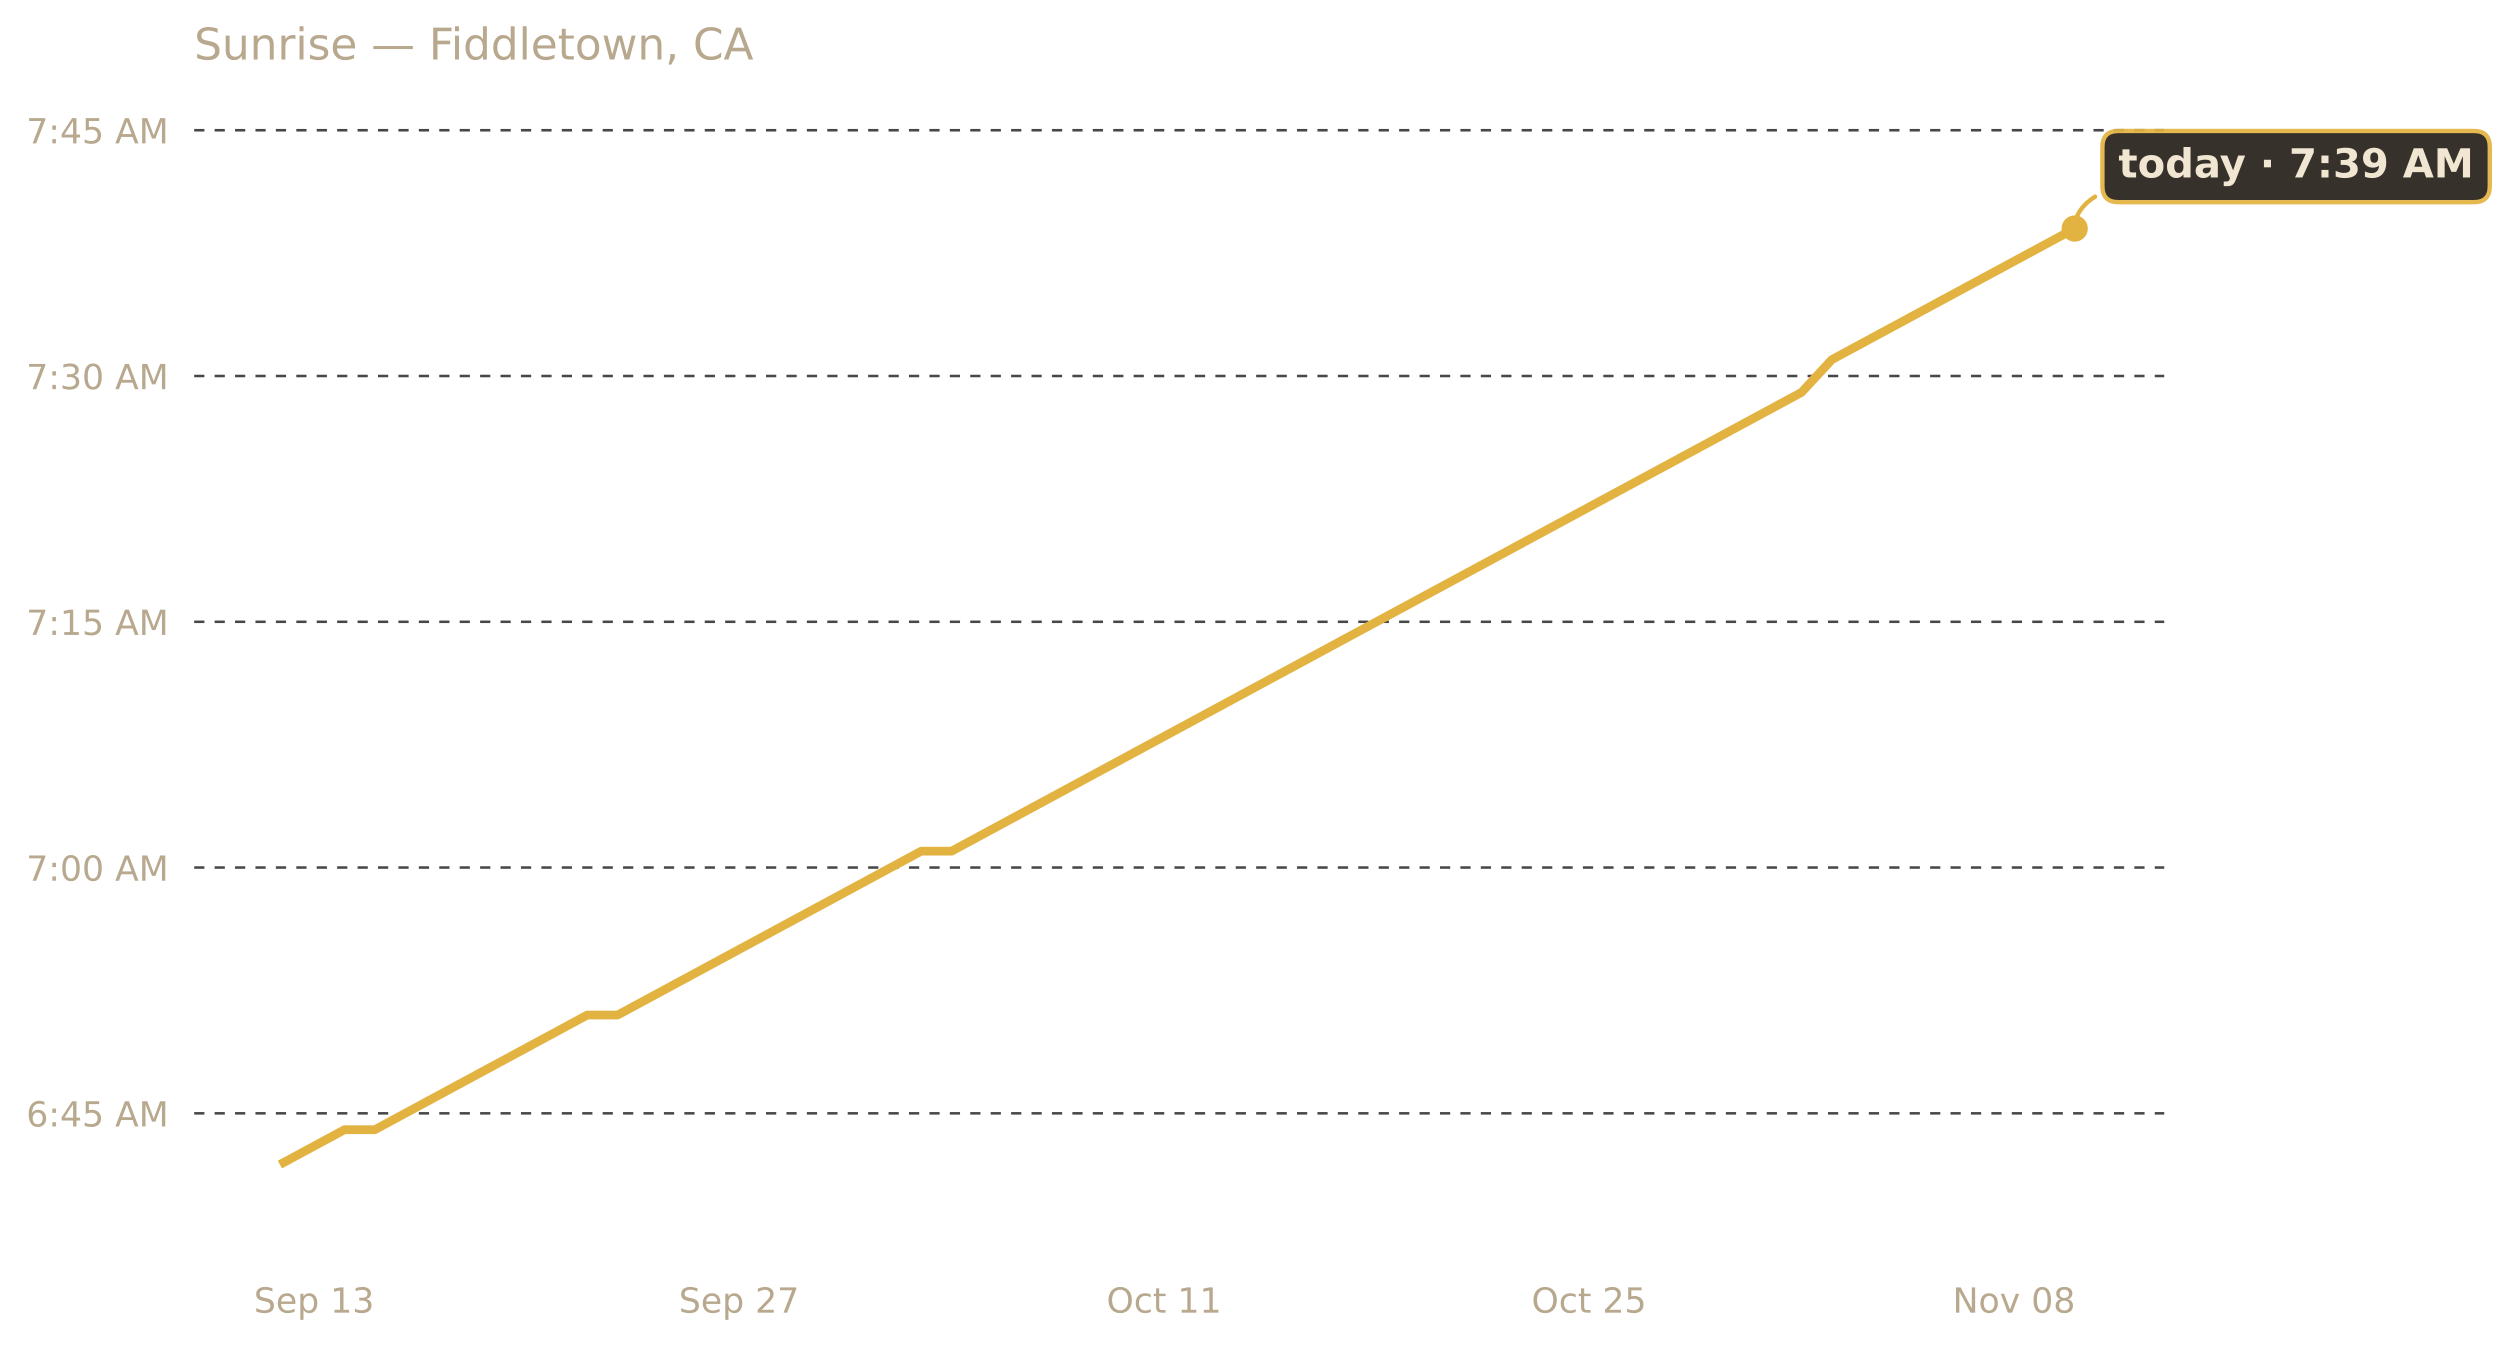
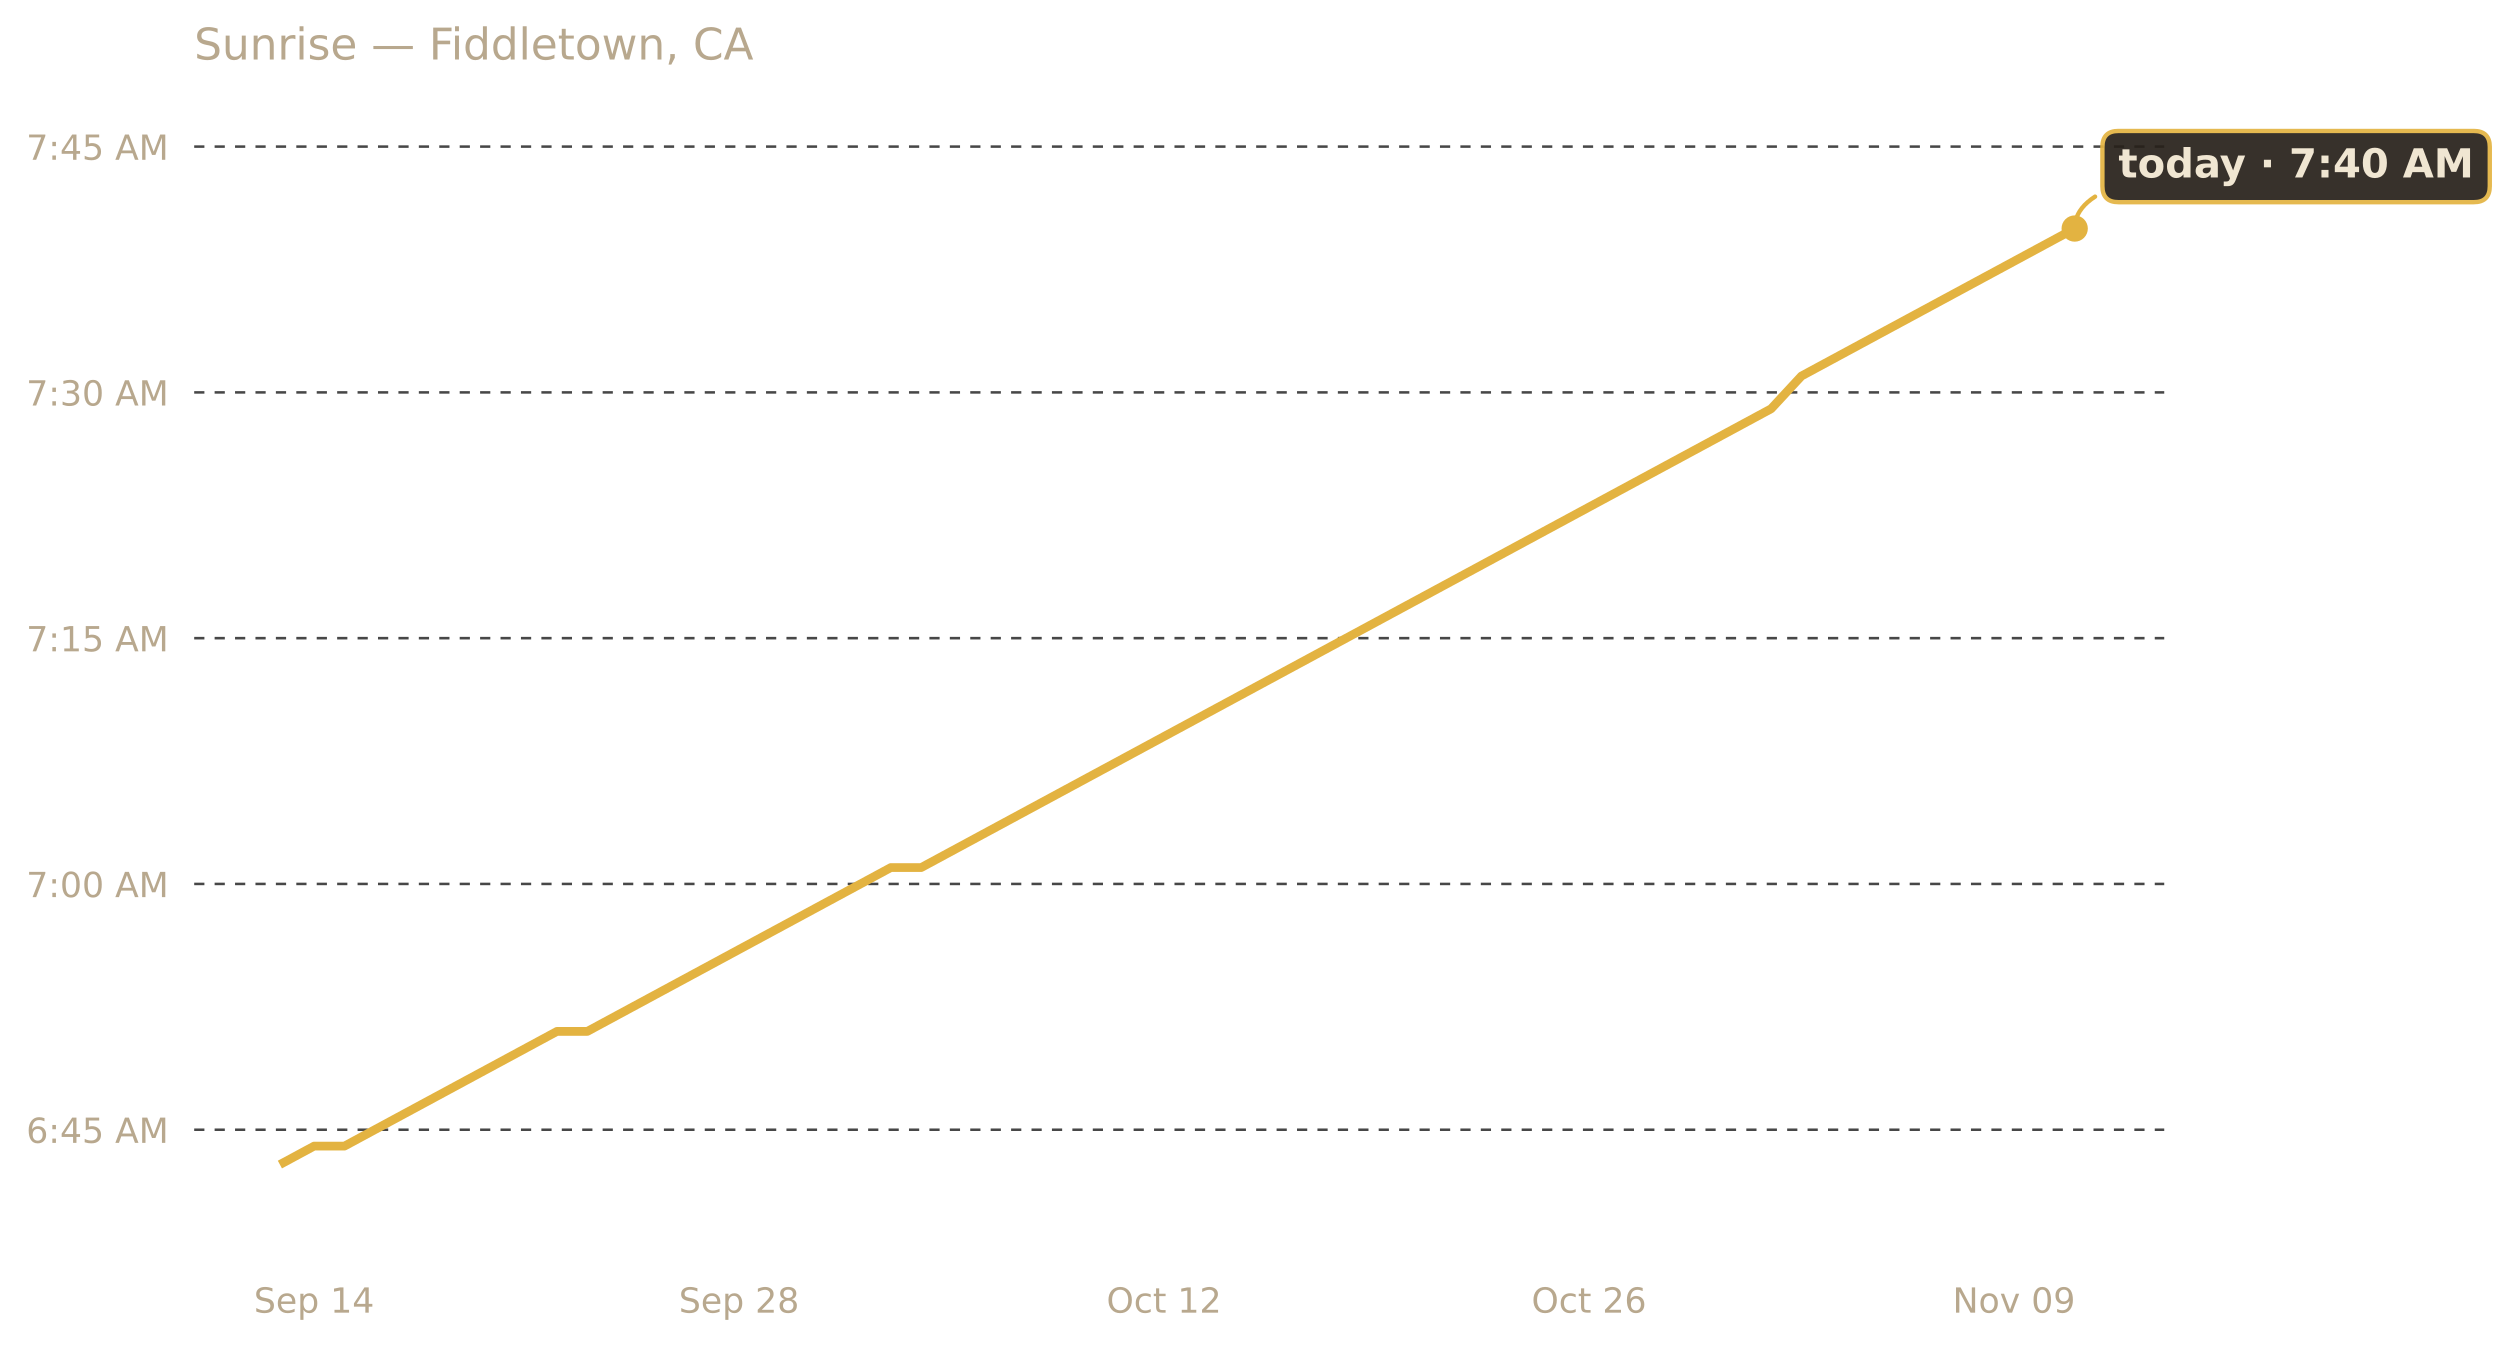
<svg xmlns="http://www.w3.org/2000/svg" xmlns:xlink="http://www.w3.org/1999/xlink" width="685.516pt" height="369.112pt" viewBox="0 0 685.516 369.112" version="1.1">
  <defs>
    <style type="text/css">*{stroke-linejoin: round; stroke-linecap: butt}</style>
  </defs>
  <g id="figure_1">
    <g id="patch_1">
      <path d="M 0 369.112  L 685.516 369.112  L 685.516 0  L 0 0  L 0 369.112  z " style="fill: none; opacity: 0" />
    </g>
    <g id="axes_1">
      <g id="patch_2">
        <path d="M 53.248 345.718  L 593.447 345.718  L 593.447 30.318  L 53.248 30.318  L 53.248 345.718  z " style="fill: none" />
      </g>
      <g id="matplotlib.axis_1">
        <g id="xtick_1">
          <g id="text_1">
            <g style="fill: #b8a88e" transform="translate(69.6183 359.9366) scale(0.095 -0.095)">
              <defs>
                <path id="DejaVuSans-53" d="M 3425 4513  L 3425 3897  Q 3066 4069 2747 4153  Q 2428 4238 2131 4238  Q 1616 4238 1336 4038  Q 1056 3838 1056 3469  Q 1056 3159 1242 3001  Q 1428 2844 1947 2747  L 2328 2669  Q 3034 2534 3370 2195  Q 3706 1856 3706 1288  Q 3706 609 3251 259  Q 2797 -91 1919 -91  Q 1588 -91 1214 -16  Q 841 59 441 206  L 441 856  Q 825 641 1194 531  Q 1563 422 1919 422  Q 2459 422 2753 634  Q 3047 847 3047 1241  Q 3047 1584 2836 1778  Q 2625 1972 2144 2069  L 1759 2144  Q 1053 2284 737 2584  Q 422 2884 422 3419  Q 422 4038 858 4394  Q 1294 4750 2059 4750  Q 2388 4750 2728 4690  Q 3069 4631 3425 4513  z " transform="scale(0.015625)" />
                <path id="DejaVuSans-65" d="M 3597 1894  L 3597 1613  L 953 1613  Q 991 1019 1311 708  Q 1631 397 2203 397  Q 2534 397 2845 478  Q 3156 559 3463 722  L 3463 178  Q 3153 47 2828 -22  Q 2503 -91 2169 -91  Q 1331 -91 842 396  Q 353 884 353 1716  Q 353 2575 817 3079  Q 1281 3584 2069 3584  Q 2775 3584 3186 3129  Q 3597 2675 3597 1894  z M 3022 2063  Q 3016 2534 2758 2815  Q 2500 3097 2075 3097  Q 1594 3097 1305 2825  Q 1016 2553 972 2059  L 3022 2063  z " transform="scale(0.015625)" />
                <path id="DejaVuSans-70" d="M 1159 525  L 1159 -1331  L 581 -1331  L 581 3500  L 1159 3500  L 1159 2969  Q 1341 3281 1617 3432  Q 1894 3584 2278 3584  Q 2916 3584 3314 3078  Q 3713 2572 3713 1747  Q 3713 922 3314 415  Q 2916 -91 2278 -91  Q 1894 -91 1617 61  Q 1341 213 1159 525  z M 3116 1747  Q 3116 2381 2855 2742  Q 2594 3103 2138 3103  Q 1681 3103 1420 2742  Q 1159 2381 1159 1747  Q 1159 1113 1420 752  Q 1681 391 2138 391  Q 2594 391 2855 752  Q 3116 1113 3116 1747  z " transform="scale(0.015625)" />
                <path id="DejaVuSans-20" transform="scale(0.015625)" />
                <path id="DejaVuSans-31" d="M 794 531  L 1825 531  L 1825 4091  L 703 3866  L 703 4441  L 1819 4666  L 2450 4666  L 2450 531  L 3481 531  L 3481 0  L 794 0  L 794 531  z " transform="scale(0.015625)" />
-                 <path id="DejaVuSans-33" d="M 2597 2516  Q 3050 2419 3304 2112  Q 3559 1806 3559 1356  Q 3559 666 3084 287  Q 2609 -91 1734 -91  Q 1441 -91 1130 -33  Q 819 25 488 141  L 488 750  Q 750 597 1062 519  Q 1375 441 1716 441  Q 2309 441 2620 675  Q 2931 909 2931 1356  Q 2931 1769 2642 2001  Q 2353 2234 1838 2234  L 1294 2234  L 1294 2753  L 1863 2753  Q 2328 2753 2575 2939  Q 2822 3125 2822 3475  Q 2822 3834 2567 4026  Q 2313 4219 1838 4219  Q 1578 4219 1281 4162  Q 984 4106 628 3988  L 628 4550  Q 988 4650 1302 4700  Q 1616 4750 1894 4750  Q 2613 4750 3031 4423  Q 3450 4097 3450 3541  Q 3450 3153 3228 2886  Q 3006 2619 2597 2516  z " transform="scale(0.015625)" />
+                 <path id="DejaVuSans-34" d="M 2419 4116  L 825 1625  L 2419 1625  L 2419 4116  z M 2253 4666  L 3047 4666  L 3047 1625  L 3713 1625  L 3713 1100  L 3047 1100  L 3047 0  L 2419 0  L 2419 1100  L 313 1100  L 313 1709  L 2253 4666  z " transform="scale(0.015625)" />
              </defs>
              <use xlink:href="#DejaVuSans-53" />
              <use xlink:href="#DejaVuSans-65" x="63.477" />
              <use xlink:href="#DejaVuSans-70" x="125" />
              <use xlink:href="#DejaVuSans-20" x="188.477" />
              <use xlink:href="#DejaVuSans-31" x="220.264" />
-               <use xlink:href="#DejaVuSans-33" x="283.887" />
+               <use xlink:href="#DejaVuSans-34" x="283.887" />
            </g>
          </g>
        </g>
        <g id="xtick_2">
          <g id="text_2">
            <g style="fill: #b8a88e" transform="translate(186.1481 359.9366) scale(0.095 -0.095)">
              <defs>
                <path id="DejaVuSans-32" d="M 1228 531  L 3431 531  L 3431 0  L 469 0  L 469 531  Q 828 903 1448 1529  Q 2069 2156 2228 2338  Q 2531 2678 2651 2914  Q 2772 3150 2772 3378  Q 2772 3750 2511 3984  Q 2250 4219 1831 4219  Q 1534 4219 1204 4116  Q 875 4013 500 3803  L 500 4441  Q 881 4594 1212 4672  Q 1544 4750 1819 4750  Q 2544 4750 2975 4387  Q 3406 4025 3406 3419  Q 3406 3131 3298 2873  Q 3191 2616 2906 2266  Q 2828 2175 2409 1742  Q 1991 1309 1228 531  z " transform="scale(0.015625)" />
-                 <path id="DejaVuSans-37" d="M 525 4666  L 3525 4666  L 3525 4397  L 1831 0  L 1172 0  L 2766 4134  L 525 4134  L 525 4666  z " transform="scale(0.015625)" />
+                 <path id="DejaVuSans-38" d="M 2034 2216  Q 1584 2216 1326 1975  Q 1069 1734 1069 1313  Q 1069 891 1326 650  Q 1584 409 2034 409  Q 2484 409 2743 651  Q 3003 894 3003 1313  Q 3003 1734 2745 1975  Q 2488 2216 2034 2216  z M 1403 2484  Q 997 2584 770 2862  Q 544 3141 544 3541  Q 544 4100 942 4425  Q 1341 4750 2034 4750  Q 2731 4750 3128 4425  Q 3525 4100 3525 3541  Q 3525 3141 3298 2862  Q 3072 2584 2669 2484  Q 3125 2378 3379 2068  Q 3634 1759 3634 1313  Q 3634 634 3220 271  Q 2806 -91 2034 -91  Q 1263 -91 848 271  Q 434 634 434 1313  Q 434 1759 690 2068  Q 947 2378 1403 2484  z M 1172 3481  Q 1172 3119 1398 2916  Q 1625 2713 2034 2713  Q 2441 2713 2670 2916  Q 2900 3119 2900 3481  Q 2900 3844 2670 4047  Q 2441 4250 2034 4250  Q 1625 4250 1398 4047  Q 1172 3844 1172 3481  z " transform="scale(0.015625)" />
              </defs>
              <use xlink:href="#DejaVuSans-53" />
              <use xlink:href="#DejaVuSans-65" x="63.477" />
              <use xlink:href="#DejaVuSans-70" x="125" />
              <use xlink:href="#DejaVuSans-20" x="188.477" />
              <use xlink:href="#DejaVuSans-32" x="220.264" />
-               <use xlink:href="#DejaVuSans-37" x="283.887" />
+               <use xlink:href="#DejaVuSans-38" x="283.887" />
            </g>
          </g>
        </g>
        <g id="xtick_3">
          <g id="text_3">
            <g style="fill: #b8a88e" transform="translate(303.4187 359.9366) scale(0.095 -0.095)">
              <defs>
                <path id="DejaVuSans-4f" d="M 2522 4238  Q 1834 4238 1429 3725  Q 1025 3213 1025 2328  Q 1025 1447 1429 934  Q 1834 422 2522 422  Q 3209 422 3611 934  Q 4013 1447 4013 2328  Q 4013 3213 3611 3725  Q 3209 4238 2522 4238  z M 2522 4750  Q 3503 4750 4090 4092  Q 4678 3434 4678 2328  Q 4678 1225 4090 567  Q 3503 -91 2522 -91  Q 1538 -91 948 565  Q 359 1222 359 2328  Q 359 3434 948 4092  Q 1538 4750 2522 4750  z " transform="scale(0.015625)" />
                <path id="DejaVuSans-63" d="M 3122 3366  L 3122 2828  Q 2878 2963 2633 3030  Q 2388 3097 2138 3097  Q 1578 3097 1268 2742  Q 959 2388 959 1747  Q 959 1106 1268 751  Q 1578 397 2138 397  Q 2388 397 2633 464  Q 2878 531 3122 666  L 3122 134  Q 2881 22 2623 -34  Q 2366 -91 2075 -91  Q 1284 -91 818 406  Q 353 903 353 1747  Q 353 2603 823 3093  Q 1294 3584 2113 3584  Q 2378 3584 2631 3529  Q 2884 3475 3122 3366  z " transform="scale(0.015625)" />
                <path id="DejaVuSans-74" d="M 1172 4494  L 1172 3500  L 2356 3500  L 2356 3053  L 1172 3053  L 1172 1153  Q 1172 725 1289 603  Q 1406 481 1766 481  L 2356 481  L 2356 0  L 1766 0  Q 1100 0 847 248  Q 594 497 594 1153  L 594 3053  L 172 3053  L 172 3500  L 594 3500  L 594 4494  L 1172 4494  z " transform="scale(0.015625)" />
              </defs>
              <use xlink:href="#DejaVuSans-4f" />
              <use xlink:href="#DejaVuSans-63" x="78.711" />
              <use xlink:href="#DejaVuSans-74" x="133.691" />
              <use xlink:href="#DejaVuSans-20" x="172.9" />
              <use xlink:href="#DejaVuSans-31" x="204.688" />
-               <use xlink:href="#DejaVuSans-31" x="268.311" />
+               <use xlink:href="#DejaVuSans-32" x="268.311" />
            </g>
          </g>
        </g>
        <g id="xtick_4">
          <g id="text_4">
            <g style="fill: #b8a88e" transform="translate(419.9486 359.9366) scale(0.095 -0.095)">
              <defs>
-                 <path id="DejaVuSans-35" d="M 691 4666  L 3169 4666  L 3169 4134  L 1269 4134  L 1269 2991  Q 1406 3038 1543 3061  Q 1681 3084 1819 3084  Q 2600 3084 3056 2656  Q 3513 2228 3513 1497  Q 3513 744 3044 326  Q 2575 -91 1722 -91  Q 1428 -91 1123 -41  Q 819 9 494 109  L 494 744  Q 775 591 1075 516  Q 1375 441 1709 441  Q 2250 441 2565 725  Q 2881 1009 2881 1497  Q 2881 1984 2565 2268  Q 2250 2553 1709 2553  Q 1456 2553 1204 2497  Q 953 2441 691 2322  L 691 4666  z " transform="scale(0.015625)" />
+                 <path id="DejaVuSans-36" d="M 2113 2584  Q 1688 2584 1439 2293  Q 1191 2003 1191 1497  Q 1191 994 1439 701  Q 1688 409 2113 409  Q 2538 409 2786 701  Q 3034 994 3034 1497  Q 3034 2003 2786 2293  Q 2538 2584 2113 2584  z M 3366 4563  L 3366 3988  Q 3128 4100 2886 4159  Q 2644 4219 2406 4219  Q 1781 4219 1451 3797  Q 1122 3375 1075 2522  Q 1259 2794 1537 2939  Q 1816 3084 2150 3084  Q 2853 3084 3261 2657  Q 3669 2231 3669 1497  Q 3669 778 3244 343  Q 2819 -91 2113 -91  Q 1303 -91 875 529  Q 447 1150 447 2328  Q 447 3434 972 4092  Q 1497 4750 2381 4750  Q 2619 4750 2861 4703  Q 3103 4656 3366 4563  z " transform="scale(0.015625)" />
              </defs>
              <use xlink:href="#DejaVuSans-4f" />
              <use xlink:href="#DejaVuSans-63" x="78.711" />
              <use xlink:href="#DejaVuSans-74" x="133.691" />
              <use xlink:href="#DejaVuSans-20" x="172.9" />
              <use xlink:href="#DejaVuSans-32" x="204.688" />
-               <use xlink:href="#DejaVuSans-35" x="268.311" />
+               <use xlink:href="#DejaVuSans-36" x="268.311" />
            </g>
          </g>
        </g>
        <g id="xtick_5">
          <g id="text_5">
            <g style="fill: #b8a88e" transform="translate(535.42 359.9366) scale(0.095 -0.095)">
              <defs>
                <path id="DejaVuSans-4e" d="M 628 4666  L 1478 4666  L 3547 763  L 3547 4666  L 4159 4666  L 4159 0  L 3309 0  L 1241 3903  L 1241 0  L 628 0  L 628 4666  z " transform="scale(0.015625)" />
                <path id="DejaVuSans-6f" d="M 1959 3097  Q 1497 3097 1228 2736  Q 959 2375 959 1747  Q 959 1119 1226 758  Q 1494 397 1959 397  Q 2419 397 2687 759  Q 2956 1122 2956 1747  Q 2956 2369 2687 2733  Q 2419 3097 1959 3097  z M 1959 3584  Q 2709 3584 3137 3096  Q 3566 2609 3566 1747  Q 3566 888 3137 398  Q 2709 -91 1959 -91  Q 1206 -91 779 398  Q 353 888 353 1747  Q 353 2609 779 3096  Q 1206 3584 1959 3584  z " transform="scale(0.015625)" />
                <path id="DejaVuSans-76" d="M 191 3500  L 800 3500  L 1894 563  L 2988 3500  L 3597 3500  L 2284 0  L 1503 0  L 191 3500  z " transform="scale(0.015625)" />
                <path id="DejaVuSans-30" d="M 2034 4250  Q 1547 4250 1301 3770  Q 1056 3291 1056 2328  Q 1056 1369 1301 889  Q 1547 409 2034 409  Q 2525 409 2770 889  Q 3016 1369 3016 2328  Q 3016 3291 2770 3770  Q 2525 4250 2034 4250  z M 2034 4750  Q 2819 4750 3233 4129  Q 3647 3509 3647 2328  Q 3647 1150 3233 529  Q 2819 -91 2034 -91  Q 1250 -91 836 529  Q 422 1150 422 2328  Q 422 3509 836 4129  Q 1250 4750 2034 4750  z " transform="scale(0.015625)" />
-                 <path id="DejaVuSans-38" d="M 2034 2216  Q 1584 2216 1326 1975  Q 1069 1734 1069 1313  Q 1069 891 1326 650  Q 1584 409 2034 409  Q 2484 409 2743 651  Q 3003 894 3003 1313  Q 3003 1734 2745 1975  Q 2488 2216 2034 2216  z M 1403 2484  Q 997 2584 770 2862  Q 544 3141 544 3541  Q 544 4100 942 4425  Q 1341 4750 2034 4750  Q 2731 4750 3128 4425  Q 3525 4100 3525 3541  Q 3525 3141 3298 2862  Q 3072 2584 2669 2484  Q 3125 2378 3379 2068  Q 3634 1759 3634 1313  Q 3634 634 3220 271  Q 2806 -91 2034 -91  Q 1263 -91 848 271  Q 434 634 434 1313  Q 434 1759 690 2068  Q 947 2378 1403 2484  z M 1172 3481  Q 1172 3119 1398 2916  Q 1625 2713 2034 2713  Q 2441 2713 2670 2916  Q 2900 3119 2900 3481  Q 2900 3844 2670 4047  Q 2441 4250 2034 4250  Q 1625 4250 1398 4047  Q 1172 3844 1172 3481  z " transform="scale(0.015625)" />
+                 <path id="DejaVuSans-39" d="M 703 97  L 703 672  Q 941 559 1184 500  Q 1428 441 1663 441  Q 2288 441 2617 861  Q 2947 1281 2994 2138  Q 2813 1869 2534 1725  Q 2256 1581 1919 1581  Q 1219 1581 811 2004  Q 403 2428 403 3163  Q 403 3881 828 4315  Q 1253 4750 1959 4750  Q 2769 4750 3195 4129  Q 3622 3509 3622 2328  Q 3622 1225 3098 567  Q 2575 -91 1691 -91  Q 1453 -91 1209 -44  Q 966 3 703 97  z M 1959 2075  Q 2384 2075 2632 2365  Q 2881 2656 2881 3163  Q 2881 3666 2632 3958  Q 2384 4250 1959 4250  Q 1534 4250 1286 3958  Q 1038 3666 1038 3163  Q 1038 2656 1286 2365  Q 1534 2075 1959 2075  z " transform="scale(0.015625)" />
              </defs>
              <use xlink:href="#DejaVuSans-4e" />
              <use xlink:href="#DejaVuSans-6f" x="74.805" />
              <use xlink:href="#DejaVuSans-76" x="135.986" />
              <use xlink:href="#DejaVuSans-20" x="195.166" />
              <use xlink:href="#DejaVuSans-30" x="226.953" />
-               <use xlink:href="#DejaVuSans-38" x="290.576" />
+               <use xlink:href="#DejaVuSans-39" x="290.576" />
            </g>
          </g>
        </g>
      </g>
      <g id="matplotlib.axis_2">
        <g id="ytick_1">
          <g id="line2d_1">
-             <path d="M 53.248 305.282  L 593.447 305.282  " clip-path="url(#p9e1d2647a1)" style="fill: none; stroke-dasharray: 2.8,2.8; stroke-dashoffset: 0; stroke: #474747; stroke-width: 0.7" />
+             <path d="M 53.248 309.775  L 593.447 309.775  " clip-path="url(#pc3a9960ace)" style="fill: none; stroke-dasharray: 2.8,2.8; stroke-dashoffset: 0; stroke: #474747; stroke-width: 0.7" />
          </g>
          <g id="text_6">
-             <g style="fill: #b8a88e" transform="translate(7.2 308.8915) scale(0.095 -0.095)">
-               <defs>
-                 <path id="DejaVuSans-36" d="M 2113 2584  Q 1688 2584 1439 2293  Q 1191 2003 1191 1497  Q 1191 994 1439 701  Q 1688 409 2113 409  Q 2538 409 2786 701  Q 3034 994 3034 1497  Q 3034 2003 2786 2293  Q 2538 2584 2113 2584  z M 3366 4563  L 3366 3988  Q 3128 4100 2886 4159  Q 2644 4219 2406 4219  Q 1781 4219 1451 3797  Q 1122 3375 1075 2522  Q 1259 2794 1537 2939  Q 1816 3084 2150 3084  Q 2853 3084 3261 2657  Q 3669 2231 3669 1497  Q 3669 778 3244 343  Q 2819 -91 2113 -91  Q 1303 -91 875 529  Q 447 1150 447 2328  Q 447 3434 972 4092  Q 1497 4750 2381 4750  Q 2619 4750 2861 4703  Q 3103 4656 3366 4563  z " transform="scale(0.015625)" />
+             <g style="fill: #b8a88e" transform="translate(7.2 313.3844) scale(0.095 -0.095)">
+               <defs>
                <path id="DejaVuSans-3a" d="M 750 794  L 1409 794  L 1409 0  L 750 0  L 750 794  z M 750 3309  L 1409 3309  L 1409 2516  L 750 2516  L 750 3309  z " transform="scale(0.015625)" />
-                 <path id="DejaVuSans-34" d="M 2419 4116  L 825 1625  L 2419 1625  L 2419 4116  z M 2253 4666  L 3047 4666  L 3047 1625  L 3713 1625  L 3713 1100  L 3047 1100  L 3047 0  L 2419 0  L 2419 1100  L 313 1100  L 313 1709  L 2253 4666  z " transform="scale(0.015625)" />
+                 <path id="DejaVuSans-35" d="M 691 4666  L 3169 4666  L 3169 4134  L 1269 4134  L 1269 2991  Q 1406 3038 1543 3061  Q 1681 3084 1819 3084  Q 2600 3084 3056 2656  Q 3513 2228 3513 1497  Q 3513 744 3044 326  Q 2575 -91 1722 -91  Q 1428 -91 1123 -41  Q 819 9 494 109  L 494 744  Q 775 591 1075 516  Q 1375 441 1709 441  Q 2250 441 2565 725  Q 2881 1009 2881 1497  Q 2881 1984 2565 2268  Q 2250 2553 1709 2553  Q 1456 2553 1204 2497  Q 953 2441 691 2322  L 691 4666  z " transform="scale(0.015625)" />
                <path id="DejaVuSans-41" d="M 2188 4044  L 1331 1722  L 3047 1722  L 2188 4044  z M 1831 4666  L 2547 4666  L 4325 0  L 3669 0  L 3244 1197  L 1141 1197  L 716 0  L 50 0  L 1831 4666  z " transform="scale(0.015625)" />
                <path id="DejaVuSans-4d" d="M 628 4666  L 1569 4666  L 2759 1491  L 3956 4666  L 4897 4666  L 4897 0  L 4281 0  L 4281 4097  L 3078 897  L 2444 897  L 1241 4097  L 1241 0  L 628 0  L 628 4666  z " transform="scale(0.015625)" />
              </defs>
              <use xlink:href="#DejaVuSans-36" />
              <use xlink:href="#DejaVuSans-3a" x="63.623" />
              <use xlink:href="#DejaVuSans-34" x="97.314" />
              <use xlink:href="#DejaVuSans-35" x="160.938" />
              <use xlink:href="#DejaVuSans-20" x="224.561" />
              <use xlink:href="#DejaVuSans-41" x="256.348" />
              <use xlink:href="#DejaVuSans-4d" x="324.756" />
            </g>
          </g>
        </g>
        <g id="ytick_2">
          <g id="line2d_2">
-             <path d="M 53.248 237.889  L 593.447 237.889  " clip-path="url(#p9e1d2647a1)" style="fill: none; stroke-dasharray: 2.8,2.8; stroke-dashoffset: 0; stroke: #474747; stroke-width: 0.7" />
+             <path d="M 53.248 242.382  L 593.447 242.382  " clip-path="url(#pc3a9960ace)" style="fill: none; stroke-dasharray: 2.8,2.8; stroke-dashoffset: 0; stroke: #474747; stroke-width: 0.7" />
          </g>
          <g id="text_7">
-             <g style="fill: #b8a88e" transform="translate(7.2 241.4983) scale(0.095 -0.095)">
+             <g style="fill: #b8a88e" transform="translate(7.2 245.9912) scale(0.095 -0.095)">
+               <defs>
+                 <path id="DejaVuSans-37" d="M 525 4666  L 3525 4666  L 3525 4397  L 1831 0  L 1172 0  L 2766 4134  L 525 4134  L 525 4666  z " transform="scale(0.015625)" />
+               </defs>
              <use xlink:href="#DejaVuSans-37" />
              <use xlink:href="#DejaVuSans-3a" x="63.623" />
              <use xlink:href="#DejaVuSans-30" x="97.314" />
              <use xlink:href="#DejaVuSans-30" x="160.938" />
              <use xlink:href="#DejaVuSans-20" x="224.561" />
              <use xlink:href="#DejaVuSans-41" x="256.348" />
              <use xlink:href="#DejaVuSans-4d" x="324.756" />
            </g>
          </g>
        </g>
        <g id="ytick_3">
          <g id="line2d_3">
-             <path d="M 53.248 170.496  L 593.447 170.496  " clip-path="url(#p9e1d2647a1)" style="fill: none; stroke-dasharray: 2.8,2.8; stroke-dashoffset: 0; stroke: #474747; stroke-width: 0.7" />
+             <path d="M 53.248 174.989  L 593.447 174.989  " clip-path="url(#pc3a9960ace)" style="fill: none; stroke-dasharray: 2.8,2.8; stroke-dashoffset: 0; stroke: #474747; stroke-width: 0.7" />
          </g>
          <g id="text_8">
-             <g style="fill: #b8a88e" transform="translate(7.2 174.1052) scale(0.095 -0.095)">
+             <g style="fill: #b8a88e" transform="translate(7.2 178.598) scale(0.095 -0.095)">
              <use xlink:href="#DejaVuSans-37" />
              <use xlink:href="#DejaVuSans-3a" x="63.623" />
              <use xlink:href="#DejaVuSans-31" x="97.314" />
              <use xlink:href="#DejaVuSans-35" x="160.938" />
              <use xlink:href="#DejaVuSans-20" x="224.561" />
              <use xlink:href="#DejaVuSans-41" x="256.348" />
              <use xlink:href="#DejaVuSans-4d" x="324.756" />
            </g>
          </g>
        </g>
        <g id="ytick_4">
          <g id="line2d_4">
-             <path d="M 53.248 103.103  L 593.447 103.103  " clip-path="url(#p9e1d2647a1)" style="fill: none; stroke-dasharray: 2.8,2.8; stroke-dashoffset: 0; stroke: #474747; stroke-width: 0.7" />
+             <path d="M 53.248 107.596  L 593.447 107.596  " clip-path="url(#pc3a9960ace)" style="fill: none; stroke-dasharray: 2.8,2.8; stroke-dashoffset: 0; stroke: #474747; stroke-width: 0.7" />
          </g>
          <g id="text_9">
-             <g style="fill: #b8a88e" transform="translate(7.2 106.712) scale(0.095 -0.095)">
+             <g style="fill: #b8a88e" transform="translate(7.2 111.2049) scale(0.095 -0.095)">
+               <defs>
+                 <path id="DejaVuSans-33" d="M 2597 2516  Q 3050 2419 3304 2112  Q 3559 1806 3559 1356  Q 3559 666 3084 287  Q 2609 -91 1734 -91  Q 1441 -91 1130 -33  Q 819 25 488 141  L 488 750  Q 750 597 1062 519  Q 1375 441 1716 441  Q 2309 441 2620 675  Q 2931 909 2931 1356  Q 2931 1769 2642 2001  Q 2353 2234 1838 2234  L 1294 2234  L 1294 2753  L 1863 2753  Q 2328 2753 2575 2939  Q 2822 3125 2822 3475  Q 2822 3834 2567 4026  Q 2313 4219 1838 4219  Q 1578 4219 1281 4162  Q 984 4106 628 3988  L 628 4550  Q 988 4650 1302 4700  Q 1616 4750 1894 4750  Q 2613 4750 3031 4423  Q 3450 4097 3450 3541  Q 3450 3153 3228 2886  Q 3006 2619 2597 2516  z " transform="scale(0.015625)" />
+               </defs>
              <use xlink:href="#DejaVuSans-37" />
              <use xlink:href="#DejaVuSans-3a" x="63.623" />
              <use xlink:href="#DejaVuSans-33" x="97.314" />
              <use xlink:href="#DejaVuSans-30" x="160.938" />
              <use xlink:href="#DejaVuSans-20" x="224.561" />
              <use xlink:href="#DejaVuSans-41" x="256.348" />
              <use xlink:href="#DejaVuSans-4d" x="324.756" />
            </g>
          </g>
        </g>
        <g id="ytick_5">
          <g id="line2d_5">
-             <path d="M 53.248 35.71  L 593.447 35.71  " clip-path="url(#p9e1d2647a1)" style="fill: none; stroke-dasharray: 2.8,2.8; stroke-dashoffset: 0; stroke: #474747; stroke-width: 0.7" />
+             <path d="M 53.248 40.202  L 593.447 40.202  " clip-path="url(#pc3a9960ace)" style="fill: none; stroke-dasharray: 2.8,2.8; stroke-dashoffset: 0; stroke: #474747; stroke-width: 0.7" />
          </g>
          <g id="text_10">
-             <g style="fill: #b8a88e" transform="translate(7.2 39.31884) scale(0.095 -0.095)">
+             <g style="fill: #b8a88e" transform="translate(7.2 43.81171) scale(0.095 -0.095)">
              <use xlink:href="#DejaVuSans-37" />
              <use xlink:href="#DejaVuSans-3a" x="63.623" />
              <use xlink:href="#DejaVuSans-34" x="97.314" />
              <use xlink:href="#DejaVuSans-35" x="160.938" />
              <use xlink:href="#DejaVuSans-20" x="224.561" />
              <use xlink:href="#DejaVuSans-41" x="256.348" />
              <use xlink:href="#DejaVuSans-4d" x="324.756" />
            </g>
          </g>
        </g>
      </g>
      <g id="line2d_6">
-         <path d="M 77.802 318.761  L 86.126 314.268  L 94.45 309.775  L 102.773 309.775  L 111.097 305.282  L 119.42 300.789  L 127.744 296.296  L 136.067 291.804  L 144.391 287.311  L 152.715 282.818  L 161.038 278.325  L 169.362 278.325  L 177.685 273.832  L 186.009 269.339  L 194.332 264.846  L 202.656 260.353  L 210.979 255.861  L 219.303 251.368  L 227.627 246.875  L 235.95 242.382  L 244.274 237.889  L 252.597 233.396  L 260.921 233.396  L 269.244 228.903  L 277.568 224.41  L 285.891 219.918  L 294.215 215.425  L 302.539 210.932  L 310.862 206.439  L 319.186 201.946  L 327.509 197.453  L 335.833 192.96  L 344.156 188.467  L 352.48 183.975  L 360.804 179.482  L 369.127 174.989  L 377.451 170.496  L 385.774 166.003  L 394.098 161.51  L 402.421 157.017  L 410.745 152.524  L 419.068 148.032  L 427.392 143.539  L 435.716 139.046  L 444.039 134.553  L 452.363 130.06  L 460.686 125.567  L 469.01 121.074  L 477.333 116.581  L 485.657 112.088  L 493.981 107.596  L 502.304 98.61  L 510.628 94.117  L 518.951 89.624  L 527.275 85.131  L 535.598 80.638  L 543.922 76.145  L 552.245 71.653  L 560.569 67.16  L 568.893 62.667  " clip-path="url(#p9e1d2647a1)" style="fill: none; stroke: #e3b341; stroke-width: 2.4; stroke-linecap: square" />
+         <path d="M 77.802 318.761  L 86.126 314.268  L 94.45 314.268  L 102.773 309.775  L 111.097 305.282  L 119.42 300.789  L 127.744 296.296  L 136.067 291.804  L 144.391 287.311  L 152.715 282.818  L 161.038 282.818  L 169.362 278.325  L 177.685 273.832  L 186.009 269.339  L 194.332 264.846  L 202.656 260.353  L 210.979 255.861  L 219.303 251.368  L 227.627 246.875  L 235.95 242.382  L 244.274 237.889  L 252.597 237.889  L 260.921 233.396  L 269.244 228.903  L 277.568 224.41  L 285.891 219.918  L 294.215 215.425  L 302.539 210.932  L 310.862 206.439  L 319.186 201.946  L 327.509 197.453  L 335.833 192.96  L 344.156 188.467  L 352.48 183.975  L 360.804 179.482  L 369.127 174.989  L 377.451 170.496  L 385.774 166.003  L 394.098 161.51  L 402.421 157.017  L 410.745 152.524  L 419.068 148.032  L 427.392 143.539  L 435.716 139.046  L 444.039 134.553  L 452.363 130.06  L 460.686 125.567  L 469.01 121.074  L 477.333 116.581  L 485.657 112.088  L 493.981 103.103  L 502.304 98.61  L 510.628 94.117  L 518.951 89.624  L 527.275 85.131  L 535.598 80.638  L 543.922 76.145  L 552.245 71.653  L 560.569 67.16  L 568.893 62.667  " clip-path="url(#pc3a9960ace)" style="fill: none; stroke: #e3b341; stroke-width: 2.4; stroke-linecap: square" />
      </g>
      <g id="patch_3">
        <path d="M 574.481 53.92  Q 570.003 56.798 569.113 60.68  " style="fill: none; stroke: #e3b341; stroke-width: 1.2; stroke-linecap: round" />
      </g>
      <g id="text_11">
        <g id="patch_4">
          <path d="M 580.893 55.44  L 678.316 55.44  Q 682.716 55.44 682.716 51.04  L 682.716 40.309  Q 682.716 35.909 678.316 35.909  L 580.893 35.909  Q 576.493 35.909 576.493 40.309  L 576.493 51.04  Q 576.493 55.44 580.893 55.44  z " style="fill: #262019; opacity: 0.92; stroke: #e3b341; stroke-width: 1.2; stroke-linejoin: miter" />
        </g>
        <g style="fill: #f0e6d2" transform="translate(580.8926 48.66684) scale(0.11 -0.11)">
          <defs>
            <path id="DejaVuSans-Bold-74" d="M 1759 4494  L 1759 3500  L 2913 3500  L 2913 2700  L 1759 2700  L 1759 1216  Q 1759 972 1856 886  Q 1953 800 2241 800  L 2816 800  L 2816 0  L 1856 0  Q 1194 0 917 276  Q 641 553 641 1216  L 641 2700  L 84 2700  L 84 3500  L 641 3500  L 641 4494  L 1759 4494  z " transform="scale(0.015625)" />
            <path id="DejaVuSans-Bold-6f" d="M 2203 2784  Q 1831 2784 1636 2517  Q 1441 2250 1441 1747  Q 1441 1244 1636 976  Q 1831 709 2203 709  Q 2569 709 2762 976  Q 2956 1244 2956 1747  Q 2956 2250 2762 2517  Q 2569 2784 2203 2784  z M 2203 3584  Q 3106 3584 3614 3096  Q 4122 2609 4122 1747  Q 4122 884 3614 396  Q 3106 -91 2203 -91  Q 1297 -91 786 396  Q 275 884 275 1747  Q 275 2609 786 3096  Q 1297 3584 2203 3584  z " transform="scale(0.015625)" />
            <path id="DejaVuSans-Bold-64" d="M 2919 2988  L 2919 4863  L 4044 4863  L 4044 0  L 2919 0  L 2919 506  Q 2688 197 2409 53  Q 2131 -91 1766 -91  Q 1119 -91 703 423  Q 288 938 288 1747  Q 288 2556 703 3070  Q 1119 3584 1766 3584  Q 2128 3584 2408 3439  Q 2688 3294 2919 2988  z M 2181 722  Q 2541 722 2730 984  Q 2919 1247 2919 1747  Q 2919 2247 2730 2509  Q 2541 2772 2181 2772  Q 1825 2772 1636 2509  Q 1447 2247 1447 1747  Q 1447 1247 1636 984  Q 1825 722 2181 722  z " transform="scale(0.015625)" />
            <path id="DejaVuSans-Bold-61" d="M 2106 1575  Q 1756 1575 1579 1456  Q 1403 1338 1403 1106  Q 1403 894 1545 773  Q 1688 653 1941 653  Q 2256 653 2472 879  Q 2688 1106 2688 1447  L 2688 1575  L 2106 1575  z M 3816 1997  L 3816 0  L 2688 0  L 2688 519  Q 2463 200 2181 54  Q 1900 -91 1497 -91  Q 953 -91 614 226  Q 275 544 275 1050  Q 275 1666 698 1953  Q 1122 2241 2028 2241  L 2688 2241  L 2688 2328  Q 2688 2594 2478 2717  Q 2269 2841 1825 2841  Q 1466 2841 1156 2769  Q 847 2697 581 2553  L 581 3406  Q 941 3494 1303 3539  Q 1666 3584 2028 3584  Q 2975 3584 3395 3211  Q 3816 2838 3816 1997  z " transform="scale(0.015625)" />
            <path id="DejaVuSans-Bold-79" d="M 78 3500  L 1197 3500  L 2138 1125  L 2938 3500  L 4056 3500  L 2584 -331  Q 2363 -916 2067 -1148  Q 1772 -1381 1288 -1381  L 641 -1381  L 641 -647  L 991 -647  Q 1275 -647 1404 -556  Q 1534 -466 1606 -231  L 1638 -134  L 78 3500  z " transform="scale(0.015625)" />
            <path id="DejaVuSans-Bold-20" transform="scale(0.015625)" />
            <path id="DejaVuSans-Bold-b7" d="M 653 2828  L 1778 2828  L 1778 1619  L 653 1619  L 653 2828  z " transform="scale(0.015625)" />
            <path id="DejaVuSans-Bold-37" d="M 428 4666  L 3944 4666  L 3944 3988  L 2125 0  L 953 0  L 2675 3781  L 428 3781  L 428 4666  z " transform="scale(0.015625)" />
            <path id="DejaVuSans-Bold-3a" d="M 716 3500  L 1844 3500  L 1844 2291  L 716 2291  L 716 3500  z M 716 1209  L 1844 1209  L 1844 0  L 716 0  L 716 1209  z " transform="scale(0.015625)" />
-             <path id="DejaVuSans-Bold-33" d="M 2981 2516  Q 3453 2394 3698 2092  Q 3944 1791 3944 1325  Q 3944 631 3412 270  Q 2881 -91 1863 -91  Q 1503 -91 1142 -33  Q 781 25 428 141  L 428 1069  Q 766 900 1098 814  Q 1431 728 1753 728  Q 2231 728 2486 893  Q 2741 1059 2741 1369  Q 2741 1688 2480 1852  Q 2219 2016 1709 2016  L 1228 2016  L 1228 2791  L 1734 2791  Q 2188 2791 2409 2933  Q 2631 3075 2631 3366  Q 2631 3634 2415 3781  Q 2200 3928 1806 3928  Q 1516 3928 1219 3862  Q 922 3797 628 3669  L 628 4550  Q 984 4650 1334 4700  Q 1684 4750 2022 4750  Q 2931 4750 3382 4451  Q 3834 4153 3834 3553  Q 3834 3144 3618 2883  Q 3403 2622 2981 2516  z " transform="scale(0.015625)" />
-             <path id="DejaVuSans-Bold-39" d="M 641 103  L 641 966  Q 928 831 1190 764  Q 1453 697 1709 697  Q 2247 697 2547 995  Q 2847 1294 2900 1881  Q 2688 1725 2447 1647  Q 2206 1569 1925 1569  Q 1209 1569 770 1986  Q 331 2403 331 3084  Q 331 3838 820 4291  Q 1309 4744 2131 4744  Q 3044 4744 3544 4128  Q 4044 3513 4044 2388  Q 4044 1231 3459 570  Q 2875 -91 1856 -91  Q 1528 -91 1228 -42  Q 928 6 641 103  z M 2125 2350  Q 2441 2350 2600 2554  Q 2759 2759 2759 3169  Q 2759 3575 2600 3781  Q 2441 3988 2125 3988  Q 1809 3988 1650 3781  Q 1491 3575 1491 3169  Q 1491 2759 1650 2554  Q 1809 2350 2125 2350  z " transform="scale(0.015625)" />
+             <path id="DejaVuSans-Bold-34" d="M 2356 3675  L 1038 1722  L 2356 1722  L 2356 3675  z M 2156 4666  L 3494 4666  L 3494 1722  L 4159 1722  L 4159 850  L 3494 850  L 3494 0  L 2356 0  L 2356 850  L 288 850  L 288 1881  L 2156 4666  z " transform="scale(0.015625)" />
+             <path id="DejaVuSans-Bold-30" d="M 2944 2338  Q 2944 3213 2780 3570  Q 2616 3928 2228 3928  Q 1841 3928 1675 3570  Q 1509 3213 1509 2338  Q 1509 1453 1675 1090  Q 1841 728 2228 728  Q 2613 728 2778 1090  Q 2944 1453 2944 2338  z M 4147 2328  Q 4147 1169 3647 539  Q 3147 -91 2228 -91  Q 1306 -91 806 539  Q 306 1169 306 2328  Q 306 3491 806 4120  Q 1306 4750 2228 4750  Q 3147 4750 3647 4120  Q 4147 3491 4147 2328  z " transform="scale(0.015625)" />
            <path id="DejaVuSans-Bold-41" d="M 3419 850  L 1538 850  L 1241 0  L 31 0  L 1759 4666  L 3194 4666  L 4922 0  L 3713 0  L 3419 850  z M 1838 1716  L 3116 1716  L 2478 3572  L 1838 1716  z " transform="scale(0.015625)" />
            <path id="DejaVuSans-Bold-4d" d="M 588 4666  L 2119 4666  L 3181 2169  L 4250 4666  L 5778 4666  L 5778 0  L 4641 0  L 4641 3413  L 3566 897  L 2803 897  L 1728 3413  L 1728 0  L 588 0  L 588 4666  z " transform="scale(0.015625)" />
          </defs>
          <use xlink:href="#DejaVuSans-Bold-74" />
          <use xlink:href="#DejaVuSans-Bold-6f" x="47.803" />
          <use xlink:href="#DejaVuSans-Bold-64" x="116.504" />
          <use xlink:href="#DejaVuSans-Bold-61" x="188.086" />
          <use xlink:href="#DejaVuSans-Bold-79" x="252.441" />
          <use xlink:href="#DejaVuSans-Bold-20" x="317.627" />
          <use xlink:href="#DejaVuSans-Bold-b7" x="352.441" />
          <use xlink:href="#DejaVuSans-Bold-20" x="390.43" />
          <use xlink:href="#DejaVuSans-Bold-37" x="425.244" />
          <use xlink:href="#DejaVuSans-Bold-3a" x="494.824" />
-           <use xlink:href="#DejaVuSans-Bold-33" x="534.814" />
-           <use xlink:href="#DejaVuSans-Bold-39" x="604.395" />
+           <use xlink:href="#DejaVuSans-Bold-34" x="534.814" />
+           <use xlink:href="#DejaVuSans-Bold-30" x="604.395" />
          <use xlink:href="#DejaVuSans-Bold-20" x="673.975" />
          <use xlink:href="#DejaVuSans-Bold-41" x="708.789" />
          <use xlink:href="#DejaVuSans-Bold-4d" x="786.182" />
        </g>
      </g>
      <g id="text_12">
        <g style="fill: #b8a88e" transform="translate(53.24797 16.31812) scale(0.12 -0.12)">
          <defs>
            <path id="DejaVuSans-75" d="M 544 1381  L 544 3500  L 1119 3500  L 1119 1403  Q 1119 906 1312 657  Q 1506 409 1894 409  Q 2359 409 2629 706  Q 2900 1003 2900 1516  L 2900 3500  L 3475 3500  L 3475 0  L 2900 0  L 2900 538  Q 2691 219 2414 64  Q 2138 -91 1772 -91  Q 1169 -91 856 284  Q 544 659 544 1381  z M 1991 3584  L 1991 3584  z " transform="scale(0.015625)" />
            <path id="DejaVuSans-6e" d="M 3513 2113  L 3513 0  L 2938 0  L 2938 2094  Q 2938 2591 2744 2837  Q 2550 3084 2163 3084  Q 1697 3084 1428 2787  Q 1159 2491 1159 1978  L 1159 0  L 581 0  L 581 3500  L 1159 3500  L 1159 2956  Q 1366 3272 1645 3428  Q 1925 3584 2291 3584  Q 2894 3584 3203 3211  Q 3513 2838 3513 2113  z " transform="scale(0.015625)" />
            <path id="DejaVuSans-72" d="M 2631 2963  Q 2534 3019 2420 3045  Q 2306 3072 2169 3072  Q 1681 3072 1420 2755  Q 1159 2438 1159 1844  L 1159 0  L 581 0  L 581 3500  L 1159 3500  L 1159 2956  Q 1341 3275 1631 3429  Q 1922 3584 2338 3584  Q 2397 3584 2469 3576  Q 2541 3569 2628 3553  L 2631 2963  z " transform="scale(0.015625)" />
            <path id="DejaVuSans-69" d="M 603 3500  L 1178 3500  L 1178 0  L 603 0  L 603 3500  z M 603 4863  L 1178 4863  L 1178 4134  L 603 4134  L 603 4863  z " transform="scale(0.015625)" />
            <path id="DejaVuSans-73" d="M 2834 3397  L 2834 2853  Q 2591 2978 2328 3040  Q 2066 3103 1784 3103  Q 1356 3103 1142 2972  Q 928 2841 928 2578  Q 928 2378 1081 2264  Q 1234 2150 1697 2047  L 1894 2003  Q 2506 1872 2764 1633  Q 3022 1394 3022 966  Q 3022 478 2636 193  Q 2250 -91 1575 -91  Q 1294 -91 989 -36  Q 684 19 347 128  L 347 722  Q 666 556 975 473  Q 1284 391 1588 391  Q 1994 391 2212 530  Q 2431 669 2431 922  Q 2431 1156 2273 1281  Q 2116 1406 1581 1522  L 1381 1569  Q 847 1681 609 1914  Q 372 2147 372 2553  Q 372 3047 722 3315  Q 1072 3584 1716 3584  Q 2034 3584 2315 3537  Q 2597 3491 2834 3397  z " transform="scale(0.015625)" />
            <path id="DejaVuSans-2014" d="M 313 1978  L 6088 1978  L 6088 1528  L 313 1528  L 313 1978  z " transform="scale(0.015625)" />
            <path id="DejaVuSans-46" d="M 628 4666  L 3309 4666  L 3309 4134  L 1259 4134  L 1259 2759  L 3109 2759  L 3109 2228  L 1259 2228  L 1259 0  L 628 0  L 628 4666  z " transform="scale(0.015625)" />
            <path id="DejaVuSans-64" d="M 2906 2969  L 2906 4863  L 3481 4863  L 3481 0  L 2906 0  L 2906 525  Q 2725 213 2448 61  Q 2172 -91 1784 -91  Q 1150 -91 751 415  Q 353 922 353 1747  Q 353 2572 751 3078  Q 1150 3584 1784 3584  Q 2172 3584 2448 3432  Q 2725 3281 2906 2969  z M 947 1747  Q 947 1113 1208 752  Q 1469 391 1925 391  Q 2381 391 2643 752  Q 2906 1113 2906 1747  Q 2906 2381 2643 2742  Q 2381 3103 1925 3103  Q 1469 3103 1208 2742  Q 947 2381 947 1747  z " transform="scale(0.015625)" />
            <path id="DejaVuSans-6c" d="M 603 4863  L 1178 4863  L 1178 0  L 603 0  L 603 4863  z " transform="scale(0.015625)" />
            <path id="DejaVuSans-77" d="M 269 3500  L 844 3500  L 1563 769  L 2278 3500  L 2956 3500  L 3675 769  L 4391 3500  L 4966 3500  L 4050 0  L 3372 0  L 2619 2869  L 1863 0  L 1184 0  L 269 3500  z " transform="scale(0.015625)" />
            <path id="DejaVuSans-2c" d="M 750 794  L 1409 794  L 1409 256  L 897 -744  L 494 -744  L 750 256  L 750 794  z " transform="scale(0.015625)" />
            <path id="DejaVuSans-43" d="M 4122 4306  L 4122 3641  Q 3803 3938 3442 4084  Q 3081 4231 2675 4231  Q 1875 4231 1450 3742  Q 1025 3253 1025 2328  Q 1025 1406 1450 917  Q 1875 428 2675 428  Q 3081 428 3442 575  Q 3803 722 4122 1019  L 4122 359  Q 3791 134 3420 21  Q 3050 -91 2638 -91  Q 1578 -91 968 557  Q 359 1206 359 2328  Q 359 3453 968 4101  Q 1578 4750 2638 4750  Q 3056 4750 3426 4639  Q 3797 4528 4122 4306  z " transform="scale(0.015625)" />
          </defs>
          <use xlink:href="#DejaVuSans-53" />
          <use xlink:href="#DejaVuSans-75" x="63.477" />
          <use xlink:href="#DejaVuSans-6e" x="126.855" />
          <use xlink:href="#DejaVuSans-72" x="190.234" />
          <use xlink:href="#DejaVuSans-69" x="231.348" />
          <use xlink:href="#DejaVuSans-73" x="259.131" />
          <use xlink:href="#DejaVuSans-65" x="311.23" />
          <use xlink:href="#DejaVuSans-20" x="372.754" />
          <use xlink:href="#DejaVuSans-2014" x="404.541" />
          <use xlink:href="#DejaVuSans-20" x="504.541" />
          <use xlink:href="#DejaVuSans-46" x="536.328" />
          <use xlink:href="#DejaVuSans-69" x="586.598" />
          <use xlink:href="#DejaVuSans-64" x="614.381" />
          <use xlink:href="#DejaVuSans-64" x="677.857" />
          <use xlink:href="#DejaVuSans-6c" x="741.334" />
          <use xlink:href="#DejaVuSans-65" x="769.117" />
          <use xlink:href="#DejaVuSans-74" x="830.641" />
          <use xlink:href="#DejaVuSans-6f" x="869.85" />
          <use xlink:href="#DejaVuSans-77" x="931.031" />
          <use xlink:href="#DejaVuSans-6e" x="1012.818" />
          <use xlink:href="#DejaVuSans-2c" x="1076.197" />
          <use xlink:href="#DejaVuSans-20" x="1107.984" />
          <use xlink:href="#DejaVuSans-43" x="1139.771" />
          <use xlink:href="#DejaVuSans-41" x="1209.596" />
        </g>
      </g>
      <g id="PathCollection_1">
        <defs>
-           <path id="mc68caaedfb" d="M 0 3.606  C 0.956 3.606 1.873 3.226 2.55 2.55  C 3.226 1.873 3.606 0.956 3.606 0  C 3.606 -0.956 3.226 -1.873 2.55 -2.55  C 1.873 -3.226 0.956 -3.606 0 -3.606  C -0.956 -3.606 -1.873 -3.226 -2.55 -2.55  C -3.226 -1.873 -3.606 -0.956 -3.606 0  C -3.606 0.956 -3.226 1.873 -2.55 2.55  C -1.873 3.226 -0.956 3.606 0 3.606  z " />
+           <path id="m02879c8e36" d="M 0 3.606  C 0.956 3.606 1.873 3.226 2.55 2.55  C 3.226 1.873 3.606 0.956 3.606 0  C 3.606 -0.956 3.226 -1.873 2.55 -2.55  C 1.873 -3.226 0.956 -3.606 0 -3.606  C -0.956 -3.606 -1.873 -3.226 -2.55 -2.55  C -3.226 -1.873 -3.606 -0.956 -3.606 0  C -3.606 0.956 -3.226 1.873 -2.55 2.55  C -1.873 3.226 -0.956 3.606 0 3.606  z " />
        </defs>
-         <g clip-path="url(#p9e1d2647a1)">
-           <use xlink:href="#mc68caaedfb" x="568.893" y="62.667" style="fill: #e3b341" />
+         <g clip-path="url(#pc3a9960ace)">
+           <use xlink:href="#m02879c8e36" x="568.893" y="62.667" style="fill: #e3b341" />
        </g>
      </g>
    </g>
  </g>
  <defs>
-     <clipPath id="p9e1d2647a1">
+     <clipPath id="pc3a9960ace">
      <rect x="53.248" y="30.318" width="540.199" height="315.4" />
    </clipPath>
  </defs>
</svg>
